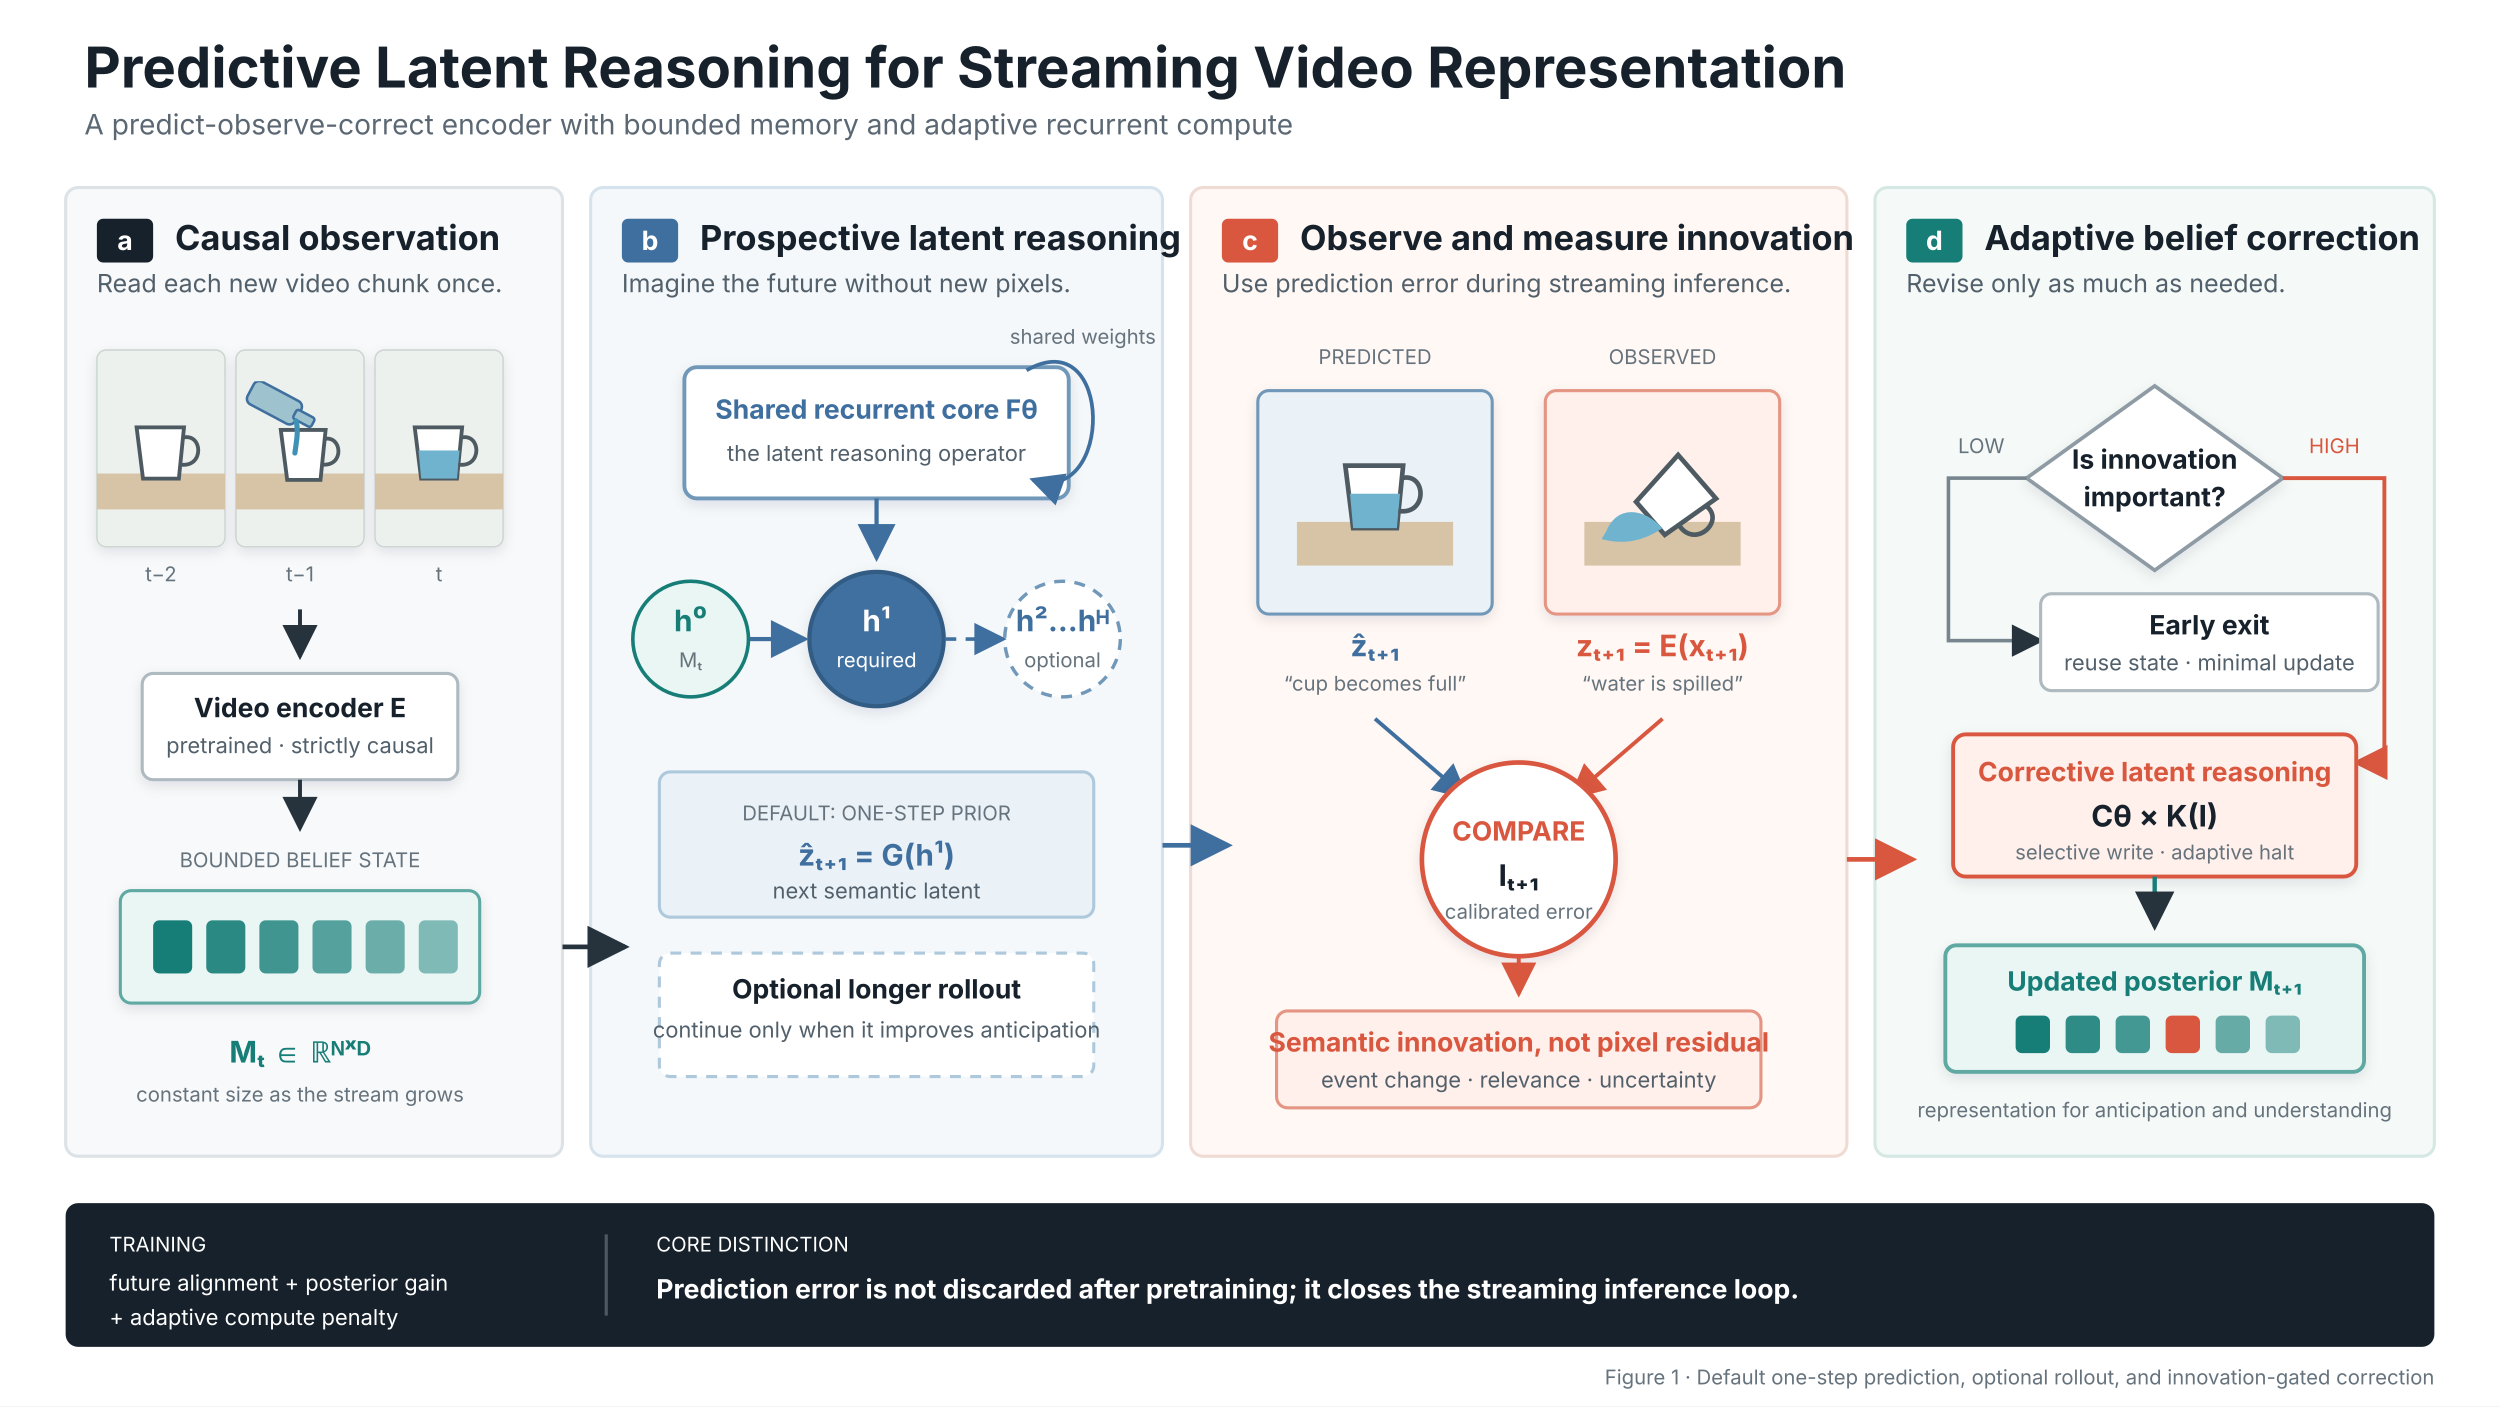
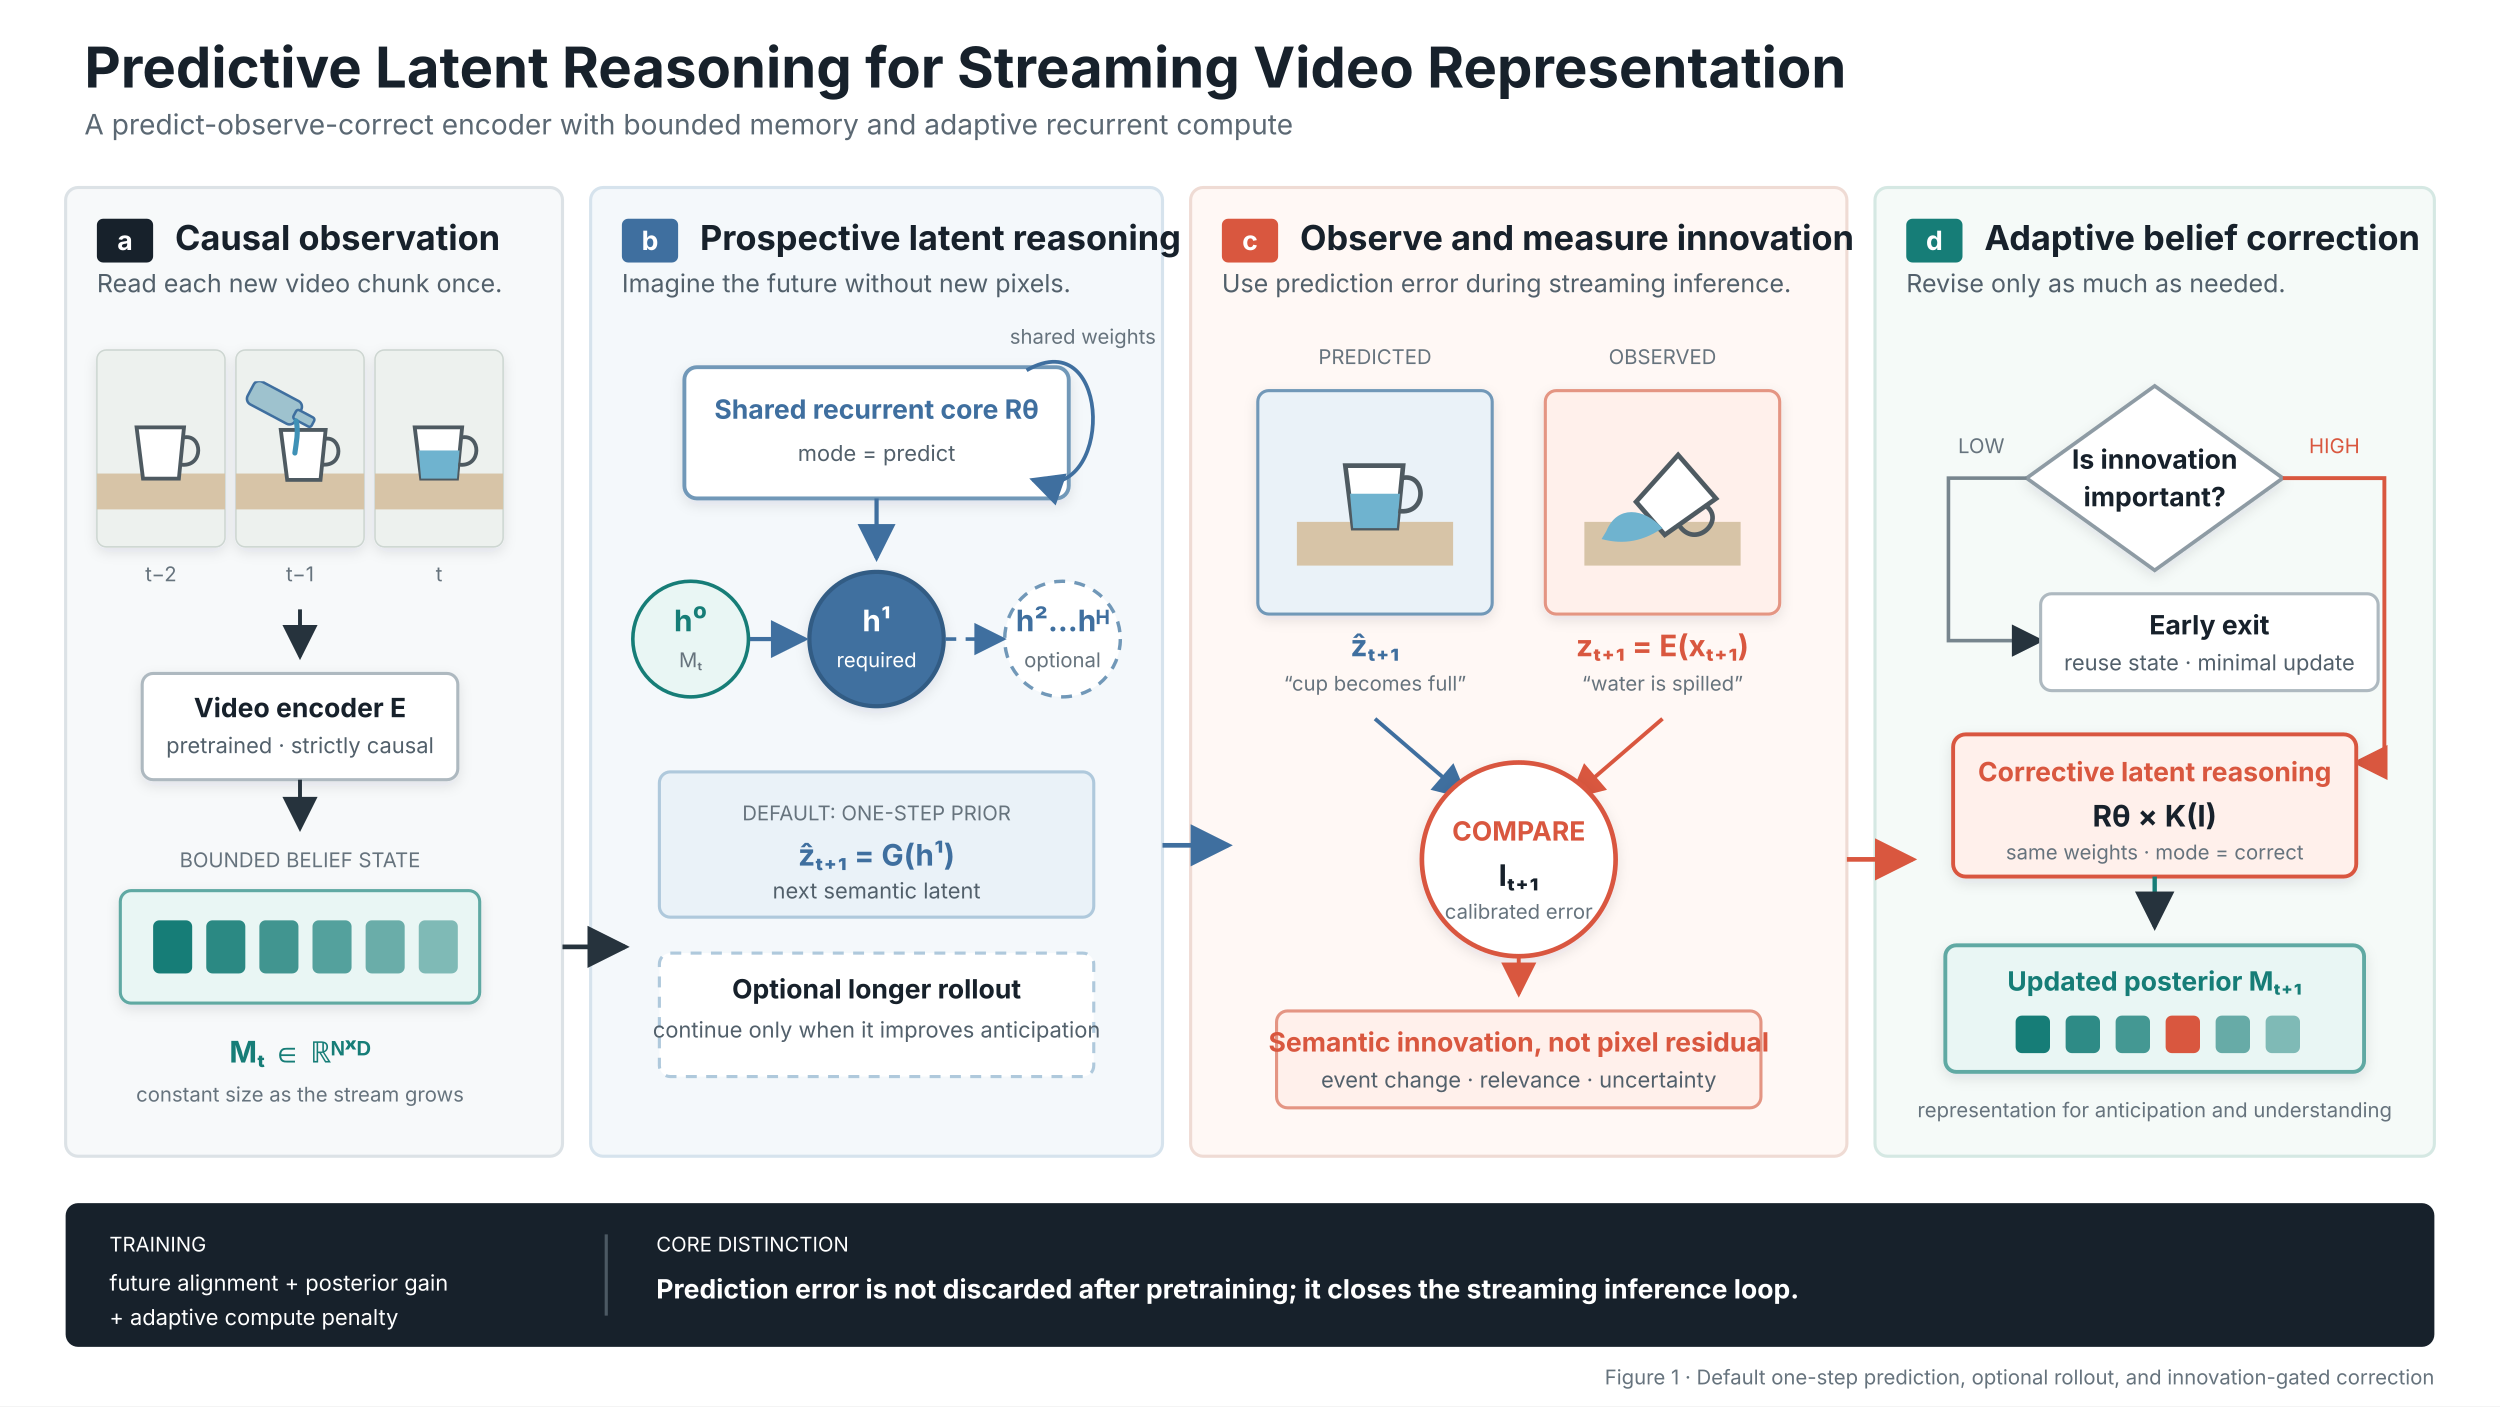
<svg xmlns="http://www.w3.org/2000/svg" width="1600" height="900" viewBox="0 0 1600 900" role="img" aria-labelledby="title desc">
  <defs>
    <marker id="arrow" markerWidth="9" markerHeight="9" refX="8" refY="4.5" orient="auto">
      <path d="M0 0L9 4.5L0 9Z" fill="#26333d" />
    </marker>
    <marker id="arrow-blue" markerWidth="9" markerHeight="9" refX="8" refY="4.5" orient="auto">
      <path d="M0 0L9 4.5L0 9Z" fill="#3f6f9f" />
    </marker>
    <marker id="arrow-red" markerWidth="9" markerHeight="9" refX="8" refY="4.5" orient="auto">
      <path d="M0 0L9 4.5L0 9Z" fill="#d9573f" />
    </marker>
    <filter id="shadow" x="-20%" y="-20%" width="140%" height="140%">
      <feDropShadow dx="0" dy="3" stdDeviation="4" flood-color="#17212b" flood-opacity="0.10" />
    </filter>
    <symbol id="cup-empty" viewBox="0 0 100 100">
      <rect x="0" y="72" width="100" height="28" fill="#d7c4a7" />
      <path d="M31 36H68L64 76H36Z" fill="#fff" stroke="#4e5a61" stroke-width="3" />
      <path d="M67 44C83 40 84 68 65 65" fill="none" stroke="#4e5a61" stroke-width="3" />
    </symbol>
    <symbol id="cup-fill" viewBox="0 0 100 100">
      <rect x="0" y="72" width="100" height="28" fill="#d7c4a7" />
      <path d="M31 36H68L64 76H36Z" fill="#fff" stroke="#4e5a61" stroke-width="3" />
      <path d="M34 54H66L64 76H36Z" fill="#6fb3cf" />
      <path d="M67 44C83 40 84 68 65 65" fill="none" stroke="#4e5a61" stroke-width="3" />
    </symbol>
    <symbol id="cup-pour" viewBox="0 0 100 100">
      <rect x="0" y="72" width="100" height="28" fill="#d7c4a7" />
      <path d="M35 38H70L66 77H40Z" fill="#fff" stroke="#4e5a61" stroke-width="3" />
      <path d="M69 45C83 42 85 67 67 65" fill="none" stroke="#4e5a61" stroke-width="3" />
      <g transform="rotate(28 34 20)">
        <rect x="8" y="9" width="42" height="20" rx="5" fill="#9ec2ce" stroke="#3f6f9f" stroke-width="2" />
        <rect x="47" y="15" width="16" height="8" rx="2" fill="#9ec2ce" stroke="#3f6f9f" stroke-width="2" />
      </g>
      <path d="M47 31C49 40 47 48 46 56" fill="none" stroke="#3f91b6" stroke-width="4" stroke-linecap="round" />
    </symbol>
    <symbol id="cup-spill" viewBox="0 0 100 100">
      <rect x="0" y="72" width="100" height="28" fill="#d7c4a7" />
      <g transform="rotate(49 55 60)">
        <path d="M35 36H72L68 76H40Z" fill="#fff" stroke="#4e5a61" stroke-width="3" />
        <path d="M71 44C87 40 88 68 69 65" fill="none" stroke="#4e5a61" stroke-width="3" />
      </g>
      <path d="M14 78C21 61 38 63 50 76C38 84 26 87 11 83Z" fill="#6fb3cf" />
    </symbol>
    <style>
      text { font-family: Inter, Arial, Helvetica, sans-serif; fill: #17212b; letter-spacing: 0; }
      .title { font-size: 36px; font-weight: 750; }
      .subtitle { font-size: 18px; fill: #5b6873; }
      .panel-title { font-size: 22px; font-weight: 750; }
      .panel-copy { font-size: 16px; fill: #52606b; }
      .node-title { font-size: 17px; font-weight: 750; }
      .node-copy { font-size: 14px; fill: #52606b; }
      .small { font-size: 13px; fill: #66737d; }
      .math { font-size: 19px; font-weight: 700; }
      .white { fill: #fff; }
      .blue { fill: #3f6f9f; }
      .teal { fill: #167d77; }
      .red { fill: #d9573f; }
    </style>
  </defs>
  <rect width="1600" height="900" fill="#ffffff" />
  <text x="54" y="56" class="title">Predictive Latent Reasoning for Streaming Video Representation</text>
  <text x="54" y="86" class="subtitle">A predict-observe-correct encoder with bounded memory and adaptive recurrent compute</text>
  <rect x="42" y="120" width="318" height="620" rx="8" fill="#f7f9fa" stroke="#dce2e6" stroke-width="2" />
  <rect x="378" y="120" width="366" height="620" rx="8" fill="#f4f8fb" stroke="#d6e3ed" stroke-width="2" />
  <rect x="762" y="120" width="420" height="620" rx="8" fill="#fff8f5" stroke="#efdbd4" stroke-width="2" />
  <rect x="1200" y="120" width="358" height="620" rx="8" fill="#f5faf8" stroke="#d5e8e3" stroke-width="2" />
  <rect x="62" y="140" width="36" height="28" rx="4" fill="#17212b" />
  <text x="80" y="160" text-anchor="middle" class="node-title white">a</text>
  <text x="112" y="160" class="panel-title">Causal observation</text>
  <text x="62" y="187" class="panel-copy">Read each new video chunk once.</text>
  <g filter="url(#shadow)">
    <rect x="62" y="224" width="82" height="126" rx="6" fill="#edf1ee" stroke="#cdd6d1" />
    <rect x="151" y="224" width="82" height="126" rx="6" fill="#edf1ee" stroke="#cdd6d1" />
    <rect x="240" y="224" width="82" height="126" rx="6" fill="#edf1ee" stroke="#cdd6d1" />
  </g>
  <use href="#cup-empty" x="62" y="244" width="82" height="82" />
  <use href="#cup-pour" x="151" y="244" width="82" height="82" />
  <use href="#cup-fill" x="240" y="244" width="82" height="82" />
  <text x="103" y="372" text-anchor="middle" class="small">t−2</text>
  <text x="192" y="372" text-anchor="middle" class="small">t−1</text>
  <text x="281" y="372" text-anchor="middle" class="small">t</text>
  <path d="M192 390V420" stroke="#26333d" stroke-width="2.5" marker-end="url(#arrow)" />
  <rect x="91" y="431" width="202" height="68" rx="7" fill="#fff" stroke="#aeb9c0" stroke-width="2" filter="url(#shadow)" />
  <text x="192" y="459" text-anchor="middle" class="node-title">Video encoder E</text>
  <text x="192" y="482" text-anchor="middle" class="node-copy">pretrained · strictly causal</text>
  <path d="M192 499V530" stroke="#26333d" stroke-width="2.5" marker-end="url(#arrow)" />
  <text x="192" y="555" text-anchor="middle" class="small">BOUNDED BELIEF STATE</text>
  <rect x="77" y="570" width="230" height="72" rx="7" fill="#e9f6f4" stroke="#60a9a3" stroke-width="2" filter="url(#shadow)" />
  <g fill="#167d77">
    <rect x="98" y="589" width="25" height="34" rx="4" />
    <rect x="132" y="589" width="25" height="34" rx="4" opacity="0.90" />
    <rect x="166" y="589" width="25" height="34" rx="4" opacity="0.80" />
    <rect x="200" y="589" width="25" height="34" rx="4" opacity="0.70" />
    <rect x="234" y="589" width="25" height="34" rx="4" opacity="0.60" />
    <rect x="268" y="589" width="25" height="34" rx="4" opacity="0.50" />
  </g>
  <text x="192" y="680" text-anchor="middle" class="math teal">Mₜ ∈ ℝᴺˣᴰ</text>
  <text x="192" y="705" text-anchor="middle" class="small">constant size as the stream grows</text>
  <path d="M360 606H400" stroke="#26333d" stroke-width="3" marker-end="url(#arrow)" />
  <rect x="398" y="140" width="36" height="28" rx="4" fill="#3f6f9f" />
  <text x="416" y="160" text-anchor="middle" class="node-title white">b</text>
  <text x="448" y="160" class="panel-title">Prospective latent reasoning</text>
  <text x="398" y="187" class="panel-copy">Imagine the future without new pixels.</text>
  <rect x="438" y="235" width="246" height="84" rx="8" fill="#fff" stroke="#7198b8" stroke-width="2.5" filter="url(#shadow)" />
-   <text x="561" y="268" text-anchor="middle" class="node-title blue">Shared recurrent core Fθ</text>
-   <text x="561" y="295" text-anchor="middle" class="node-copy">the latent reasoning operator</text>
+   <text x="561" y="268" text-anchor="middle" class="node-title blue">Shared recurrent core Rθ</text>
+   <text x="561" y="295" text-anchor="middle" class="node-copy">mode = predict</text>
  <path d="M657 237C713 205 713 325 661 307" fill="none" stroke="#3f6f9f" stroke-width="2.4" marker-end="url(#arrow-blue)" />
  <text x="693" y="220" text-anchor="middle" class="small">shared weights</text>
  <path d="M561 319V357" stroke="#3f6f9f" stroke-width="2.7" marker-end="url(#arrow-blue)" />
  <circle cx="442" cy="409" r="37" fill="#e9f6f4" stroke="#167d77" stroke-width="2.3" />
  <circle cx="561" cy="409" r="43" fill="#3f6f9f" stroke="#315b84" stroke-width="2.7" filter="url(#shadow)" />
  <circle cx="680" cy="409" r="37" fill="#fff" stroke="#7198b8" stroke-width="2.2" stroke-dasharray="7 6" />
  <text x="442" y="404" text-anchor="middle" class="math teal">h⁰</text>
  <text x="442" y="427" text-anchor="middle" class="small">Mₜ</text>
  <text x="561" y="404" text-anchor="middle" class="math white">h¹</text>
  <text x="561" y="427" text-anchor="middle" class="small white">required</text>
  <text x="680" y="404" text-anchor="middle" class="math blue">h²…hᴴ</text>
  <text x="680" y="427" text-anchor="middle" class="small">optional</text>
  <path d="M480 409H515" stroke="#3f6f9f" stroke-width="2.7" marker-end="url(#arrow-blue)" />
  <path d="M605 409H642" stroke="#3f6f9f" stroke-width="2.3" stroke-dasharray="7 6" marker-end="url(#arrow-blue)" />
  <rect x="422" y="494" width="278" height="93" rx="7" fill="#eaf2f8" stroke="#afc9dc" stroke-width="2" />
  <text x="561" y="525" text-anchor="middle" class="small">DEFAULT: ONE-STEP PRIOR</text>
  <text x="561" y="554" text-anchor="middle" class="math blue">ẑₜ₊₁ = G(h¹)</text>
  <text x="561" y="575" text-anchor="middle" class="node-copy">next semantic latent</text>
  <rect x="422" y="610" width="278" height="79" rx="7" fill="#fff" stroke="#afc9dc" stroke-width="2" stroke-dasharray="7 6" />
  <text x="561" y="639" text-anchor="middle" class="node-title">Optional longer rollout</text>
  <text x="561" y="664" text-anchor="middle" class="node-copy">continue only when it improves anticipation</text>
  <path d="M744 541H786" stroke="#3f6f9f" stroke-width="3" marker-end="url(#arrow-blue)" />
  <rect x="782" y="140" width="36" height="28" rx="4" fill="#d9573f" />
  <text x="800" y="160" text-anchor="middle" class="node-title white">c</text>
  <text x="832" y="160" class="panel-title">Observe and measure innovation</text>
  <text x="782" y="187" class="panel-copy">Use prediction error during streaming inference.</text>
  <text x="880" y="233" text-anchor="middle" class="small">PREDICTED</text>
  <rect x="805" y="250" width="150" height="143" rx="7" fill="#eaf2f8" stroke="#7198b8" stroke-width="2" filter="url(#shadow)" />
  <use href="#cup-fill" x="830" y="262" width="100" height="100" />
  <text x="880" y="420" text-anchor="middle" class="math blue">ẑₜ₊₁</text>
  <text x="880" y="442" text-anchor="middle" class="small">“cup becomes full”</text>
  <text x="1064" y="233" text-anchor="middle" class="small">OBSERVED</text>
  <rect x="989" y="250" width="150" height="143" rx="7" fill="#fff0eb" stroke="#e49583" stroke-width="2" filter="url(#shadow)" />
  <use href="#cup-spill" x="1014" y="262" width="100" height="100" />
  <text x="1064" y="420" text-anchor="middle" class="math red">zₜ₊₁ = E(xₜ₊₁)</text>
  <text x="1064" y="442" text-anchor="middle" class="small">“water is spilled”</text>
  <path d="M880 460L938 510" stroke="#3f6f9f" stroke-width="2.5" marker-end="url(#arrow-blue)" />
  <path d="M1064 460L1006 510" stroke="#d9573f" stroke-width="2.5" marker-end="url(#arrow-red)" />
  <circle cx="972" cy="550" r="62" fill="#fff" stroke="#d9573f" stroke-width="3" filter="url(#shadow)" />
  <text x="972" y="538" text-anchor="middle" class="node-title red">COMPARE</text>
  <text x="972" y="567" text-anchor="middle" class="math">Iₜ₊₁</text>
  <text x="972" y="588" text-anchor="middle" class="small">calibrated error</text>
  <path d="M972 612V636" stroke="#d9573f" stroke-width="2.5" marker-end="url(#arrow-red)" />
  <rect x="817" y="647" width="310" height="62" rx="7" fill="#fff0eb" stroke="#e49583" stroke-width="2" />
  <text x="972" y="673" text-anchor="middle" class="node-title red">Semantic innovation, not pixel residual</text>
  <text x="972" y="696" text-anchor="middle" class="node-copy">event change · relevance · uncertainty</text>
  <path d="M1182 550H1224" stroke="#d9573f" stroke-width="3" marker-end="url(#arrow-red)" />
  <rect x="1220" y="140" width="36" height="28" rx="4" fill="#167d77" />
  <text x="1238" y="160" text-anchor="middle" class="node-title white">d</text>
  <text x="1270" y="160" class="panel-title">Adaptive belief correction</text>
  <text x="1220" y="187" class="panel-copy">Revise only as much as needed.</text>
  <polygon points="1379,247 1461,306 1379,365 1297,306" fill="#fff" stroke="#8e9ba4" stroke-width="2.4" filter="url(#shadow)" />
  <text x="1379" y="300" text-anchor="middle" class="node-title">Is innovation</text>
  <text x="1379" y="324" text-anchor="middle" class="node-title">important?</text>
  <path d="M1297 306H1247V410H1306" fill="none" stroke="#77858e" stroke-width="2.3" marker-end="url(#arrow)" />
  <text x="1268" y="290" text-anchor="middle" class="small">LOW</text>
  <rect x="1306" y="380" width="216" height="62" rx="7" fill="#fff" stroke="#aeb9c0" stroke-width="2" />
  <text x="1414" y="406" text-anchor="middle" class="node-title">Early exit</text>
  <text x="1414" y="429" text-anchor="middle" class="node-copy">reuse state · minimal update</text>
  <path d="M1461 306H1526V488H1508" fill="none" stroke="#d9573f" stroke-width="2.5" marker-end="url(#arrow-red)" />
  <text x="1494" y="290" text-anchor="middle" class="small red">HIGH</text>
  <rect x="1250" y="470" width="258" height="91" rx="8" fill="#fff0eb" stroke="#d9573f" stroke-width="2.5" filter="url(#shadow)" />
  <text x="1379" y="500" text-anchor="middle" class="node-title red">Corrective latent reasoning</text>
-   <text x="1379" y="529" text-anchor="middle" class="math">Cθ × K(I)</text>
-   <text x="1379" y="550" text-anchor="middle" class="small">selective write · adaptive halt</text>
+   <text x="1379" y="529" text-anchor="middle" class="math">Rθ × K(I)</text>
+   <text x="1379" y="550" text-anchor="middle" class="small">same weights · mode = correct</text>
  <path d="M1379 561V593" stroke="#167d77" stroke-width="2.8" marker-end="url(#arrow)" />
  <rect x="1245" y="605" width="268" height="81" rx="7" fill="#e9f6f4" stroke="#60a9a3" stroke-width="2.5" filter="url(#shadow)" />
  <text x="1379" y="634" text-anchor="middle" class="node-title teal">Updated posterior Mₜ₊₁</text>
  <g fill="#167d77">
    <rect x="1290" y="650" width="22" height="24" rx="4" />
    <rect x="1322" y="650" width="22" height="24" rx="4" opacity="0.88" />
    <rect x="1354" y="650" width="22" height="24" rx="4" opacity="0.78" />
    <rect x="1386" y="650" width="22" height="24" rx="4" fill="#d9573f" />
    <rect x="1418" y="650" width="22" height="24" rx="4" opacity="0.62" />
    <rect x="1450" y="650" width="22" height="24" rx="4" opacity="0.50" />
  </g>
  <text x="1379" y="715" text-anchor="middle" class="small">representation for anticipation and understanding</text>
  <rect x="42" y="770" width="1516" height="92" rx="8" fill="#17212b" />
  <text x="70" y="801" class="small white">TRAINING</text>
  <text x="70" y="826" class="node-copy white">future alignment + posterior gain</text>
  <text x="70" y="848" class="node-copy white">+ adaptive compute penalty</text>
  <line x1="388" y1="790" x2="388" y2="842" stroke="#4c5963" stroke-width="2" />
  <text x="420" y="801" class="small white">CORE DISTINCTION</text>
  <text x="420" y="831" class="node-title white">Prediction error is not discarded after pretraining; it closes the streaming inference loop.</text>
  <text x="1558" y="886" text-anchor="end" class="small">Figure 1 · Default one-step prediction, optional rollout, and innovation-gated correction</text>
</svg>
